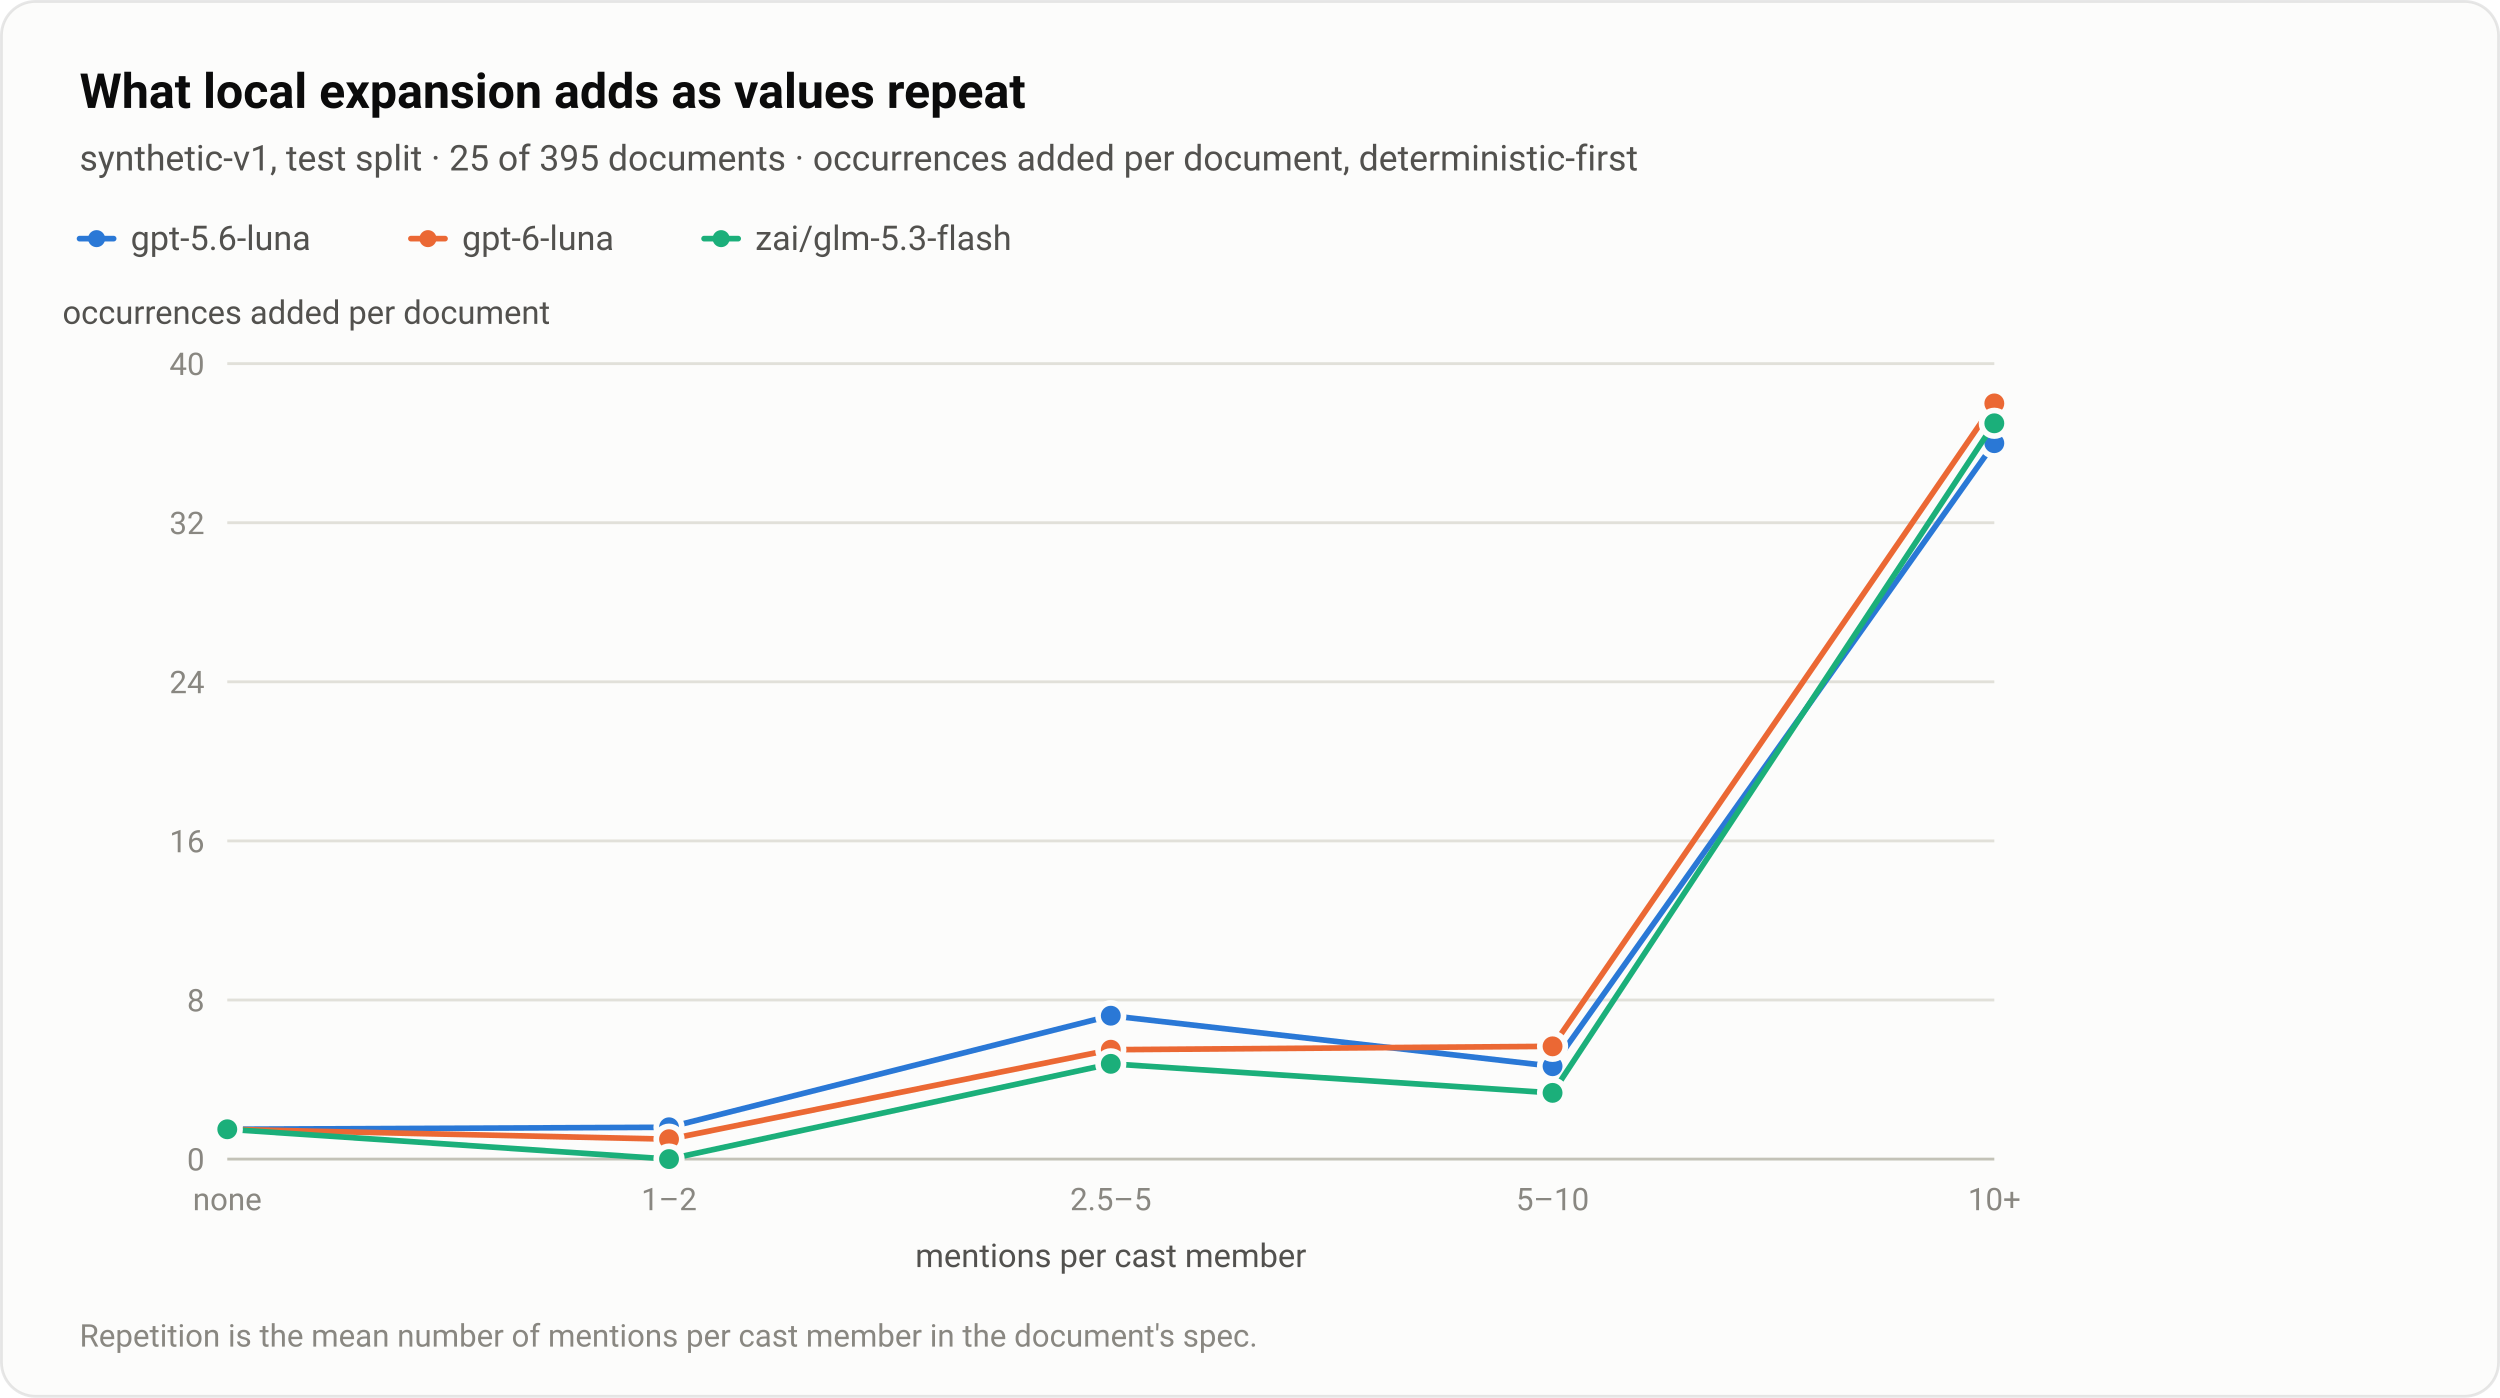
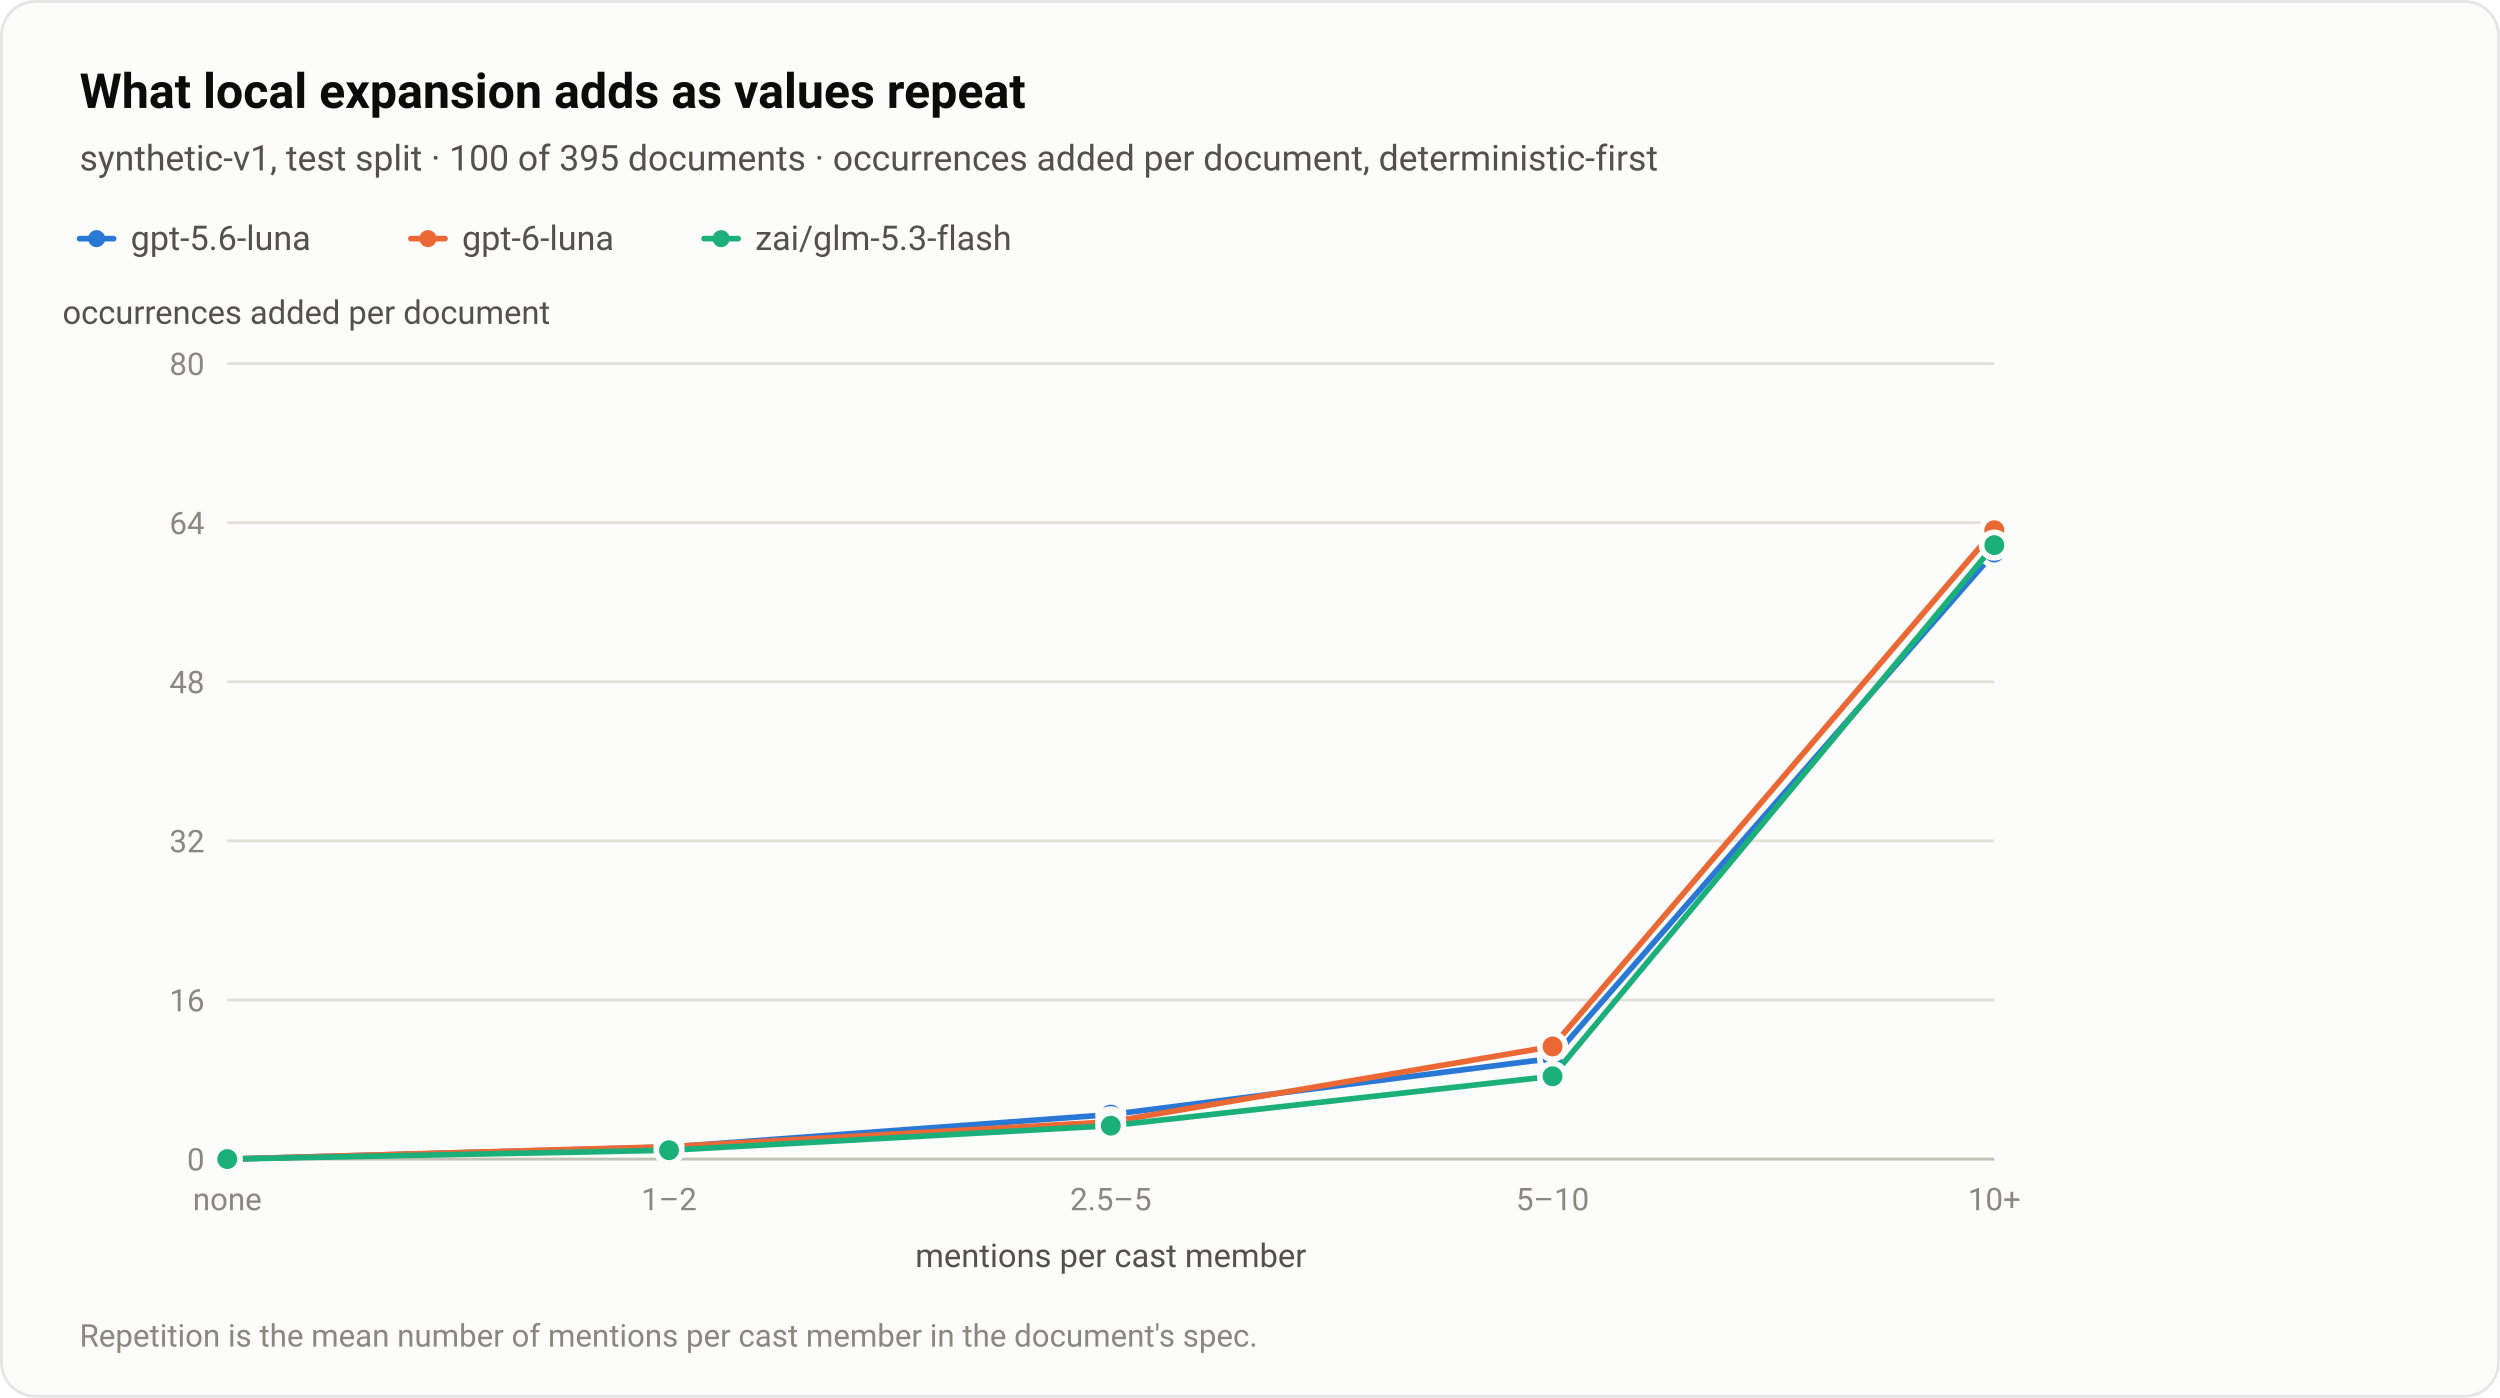
<svg xmlns="http://www.w3.org/2000/svg" width="880" height="492" viewBox="0 0 880 492" role="img" aria-labelledby="t d" font-family="system-ui, -apple-system, &quot;Segoe UI&quot;, Roboto, sans-serif">
  <rect x="0.5" y="0.5" width="879" height="491" rx="12" fill="#fcfcfb" stroke="rgba(11,11,11,0.10)" />
  <text x="28" y="38" font-size="17" font-weight="600" fill="#0b0b0b">What local expansion adds as values repeat</text>
-   <text x="28" y="60" font-size="12.5" fill="#52514e">synthetic-v1, test split · 25 of 395 documents · occurrences added per document, deterministic-first</text>
+   <text x="28" y="60" font-size="12.5" fill="#52514e">synthetic-v1, test split · 100 of 395 documents · occurrences added per document, deterministic-first</text>
  <line x1="28" y1="84" x2="40" y2="84" stroke="#2a78d6" stroke-width="2" stroke-linecap="round" />
  <circle cx="34" cy="84" r="3" fill="#2a78d6" />
  <text x="46" y="88" font-size="12" fill="#52514e">gpt-5.6-luna</text>
  <line x1="144.64" y1="84" x2="156.64" y2="84" stroke="#eb6834" stroke-width="2" stroke-linecap="round" />
  <circle cx="150.64" cy="84" r="3" fill="#eb6834" />
  <text x="162.64" y="88" font-size="12" fill="#52514e">gpt-6-luna</text>
  <line x1="247.84" y1="84" x2="259.84" y2="84" stroke="#1baf7a" stroke-width="2" stroke-linecap="round" />
  <circle cx="253.84" cy="84" r="3" fill="#1baf7a" />
  <text x="265.84" y="88" font-size="12" fill="#52514e">zai/glm-5.3-flash</text>
  <line x1="80" y1="408" x2="702" y2="408" stroke="#c3c2b7" />
  <text x="72" y="412" font-size="11" fill="#898781" text-anchor="end">0</text>
  <line x1="80" y1="352" x2="702" y2="352" stroke="#e1e0d9" />
-   <text x="72" y="356" font-size="11" fill="#898781" text-anchor="end">8</text>
+   <text x="72" y="356" font-size="11" fill="#898781" text-anchor="end">16</text>
  <line x1="80" y1="296" x2="702" y2="296" stroke="#e1e0d9" />
-   <text x="72" y="300" font-size="11" fill="#898781" text-anchor="end">16</text>
+   <text x="72" y="300" font-size="11" fill="#898781" text-anchor="end">32</text>
  <line x1="80" y1="240" x2="702" y2="240" stroke="#e1e0d9" />
-   <text x="72" y="244" font-size="11" fill="#898781" text-anchor="end">24</text>
+   <text x="72" y="244" font-size="11" fill="#898781" text-anchor="end">48</text>
  <line x1="80" y1="184" x2="702" y2="184" stroke="#e1e0d9" />
-   <text x="72" y="188" font-size="11" fill="#898781" text-anchor="end">32</text>
+   <text x="72" y="188" font-size="11" fill="#898781" text-anchor="end">64</text>
  <line x1="80" y1="128" x2="702" y2="128" stroke="#e1e0d9" />
-   <text x="72" y="132" font-size="11" fill="#898781" text-anchor="end">40</text>
+   <text x="72" y="132" font-size="11" fill="#898781" text-anchor="end">80</text>
  <text x="80" y="426" font-size="11" fill="#898781" text-anchor="middle">none</text>
  <text x="235.5" y="426" font-size="11" fill="#898781" text-anchor="middle">1–2</text>
  <text x="391" y="426" font-size="11" fill="#898781" text-anchor="middle">2.5–5</text>
  <text x="546.5" y="426" font-size="11" fill="#898781" text-anchor="middle">5–10</text>
  <text x="702" y="426" font-size="11" fill="#898781" text-anchor="middle">10+</text>
  <text x="391" y="446" font-size="11.5" fill="#52514e" text-anchor="middle">mentions per cast member</text>
  <text x="22" y="114" font-size="11.5" fill="#52514e">occurrences added per document</text>
-   <polyline points="80,397.5 235.5,396.8 391,357.53 546.5,375.31 702,156" fill="none" stroke="#2a78d6" stroke-width="2" stroke-linejoin="round" stroke-linecap="round" />
+   <polyline points="80,408 235.5,403.76 391,392.32 546.5,372.55 702,194.5" fill="none" stroke="#2a78d6" stroke-width="2" stroke-linejoin="round" stroke-linecap="round" />
  <g>
-     <circle cx="80" cy="397.5" r="12" fill="transparent" />
-     <circle cx="80" cy="397.5" r="4.5" fill="#2a78d6" stroke="#fcfcfb" stroke-width="2" />
+     <circle cx="80" cy="408" r="12" fill="transparent" />
+     <circle cx="80" cy="408" r="4.5" fill="#2a78d6" stroke="#fcfcfb" stroke-width="2" />
  </g>
  <g>
-     <circle cx="235.5" cy="396.8" r="12" fill="transparent" />
-     <circle cx="235.5" cy="396.8" r="4.5" fill="#2a78d6" stroke="#fcfcfb" stroke-width="2" />
+     <circle cx="235.5" cy="403.76" r="12" fill="transparent" />
+     <circle cx="235.5" cy="403.76" r="4.5" fill="#2a78d6" stroke="#fcfcfb" stroke-width="2" />
  </g>
  <g>
-     <circle cx="391" cy="357.53" r="12" fill="transparent" />
-     <circle cx="391" cy="357.53" r="4.5" fill="#2a78d6" stroke="#fcfcfb" stroke-width="2" />
+     <circle cx="391" cy="392.32" r="12" fill="transparent" />
+     <circle cx="391" cy="392.32" r="4.5" fill="#2a78d6" stroke="#fcfcfb" stroke-width="2" />
  </g>
  <g>
-     <circle cx="546.5" cy="375.31" r="12" fill="transparent" />
-     <circle cx="546.5" cy="375.31" r="4.5" fill="#2a78d6" stroke="#fcfcfb" stroke-width="2" />
+     <circle cx="546.5" cy="372.55" r="12" fill="transparent" />
+     <circle cx="546.5" cy="372.55" r="4.5" fill="#2a78d6" stroke="#fcfcfb" stroke-width="2" />
  </g>
  <g>
-     <circle cx="702" cy="156" r="12" fill="transparent" />
-     <circle cx="702" cy="156" r="4.5" fill="#2a78d6" stroke="#fcfcfb" stroke-width="2" />
+     <circle cx="702" cy="194.5" r="12" fill="transparent" />
+     <circle cx="702" cy="194.5" r="4.5" fill="#2a78d6" stroke="#fcfcfb" stroke-width="2" />
  </g>
-   <polyline points="80,397.5 235.5,401 391,369.5 546.5,368.31 702,142" fill="none" stroke="#eb6834" stroke-width="2" stroke-linejoin="round" stroke-linecap="round" />
+   <polyline points="80,408 235.5,403.63 391,394.88 546.5,368.35 702,186.63" fill="none" stroke="#eb6834" stroke-width="2" stroke-linejoin="round" stroke-linecap="round" />
  <g>
-     <circle cx="80" cy="397.5" r="12" fill="transparent" />
-     <circle cx="80" cy="397.5" r="4.5" fill="#eb6834" stroke="#fcfcfb" stroke-width="2" />
+     <circle cx="80" cy="408" r="12" fill="transparent" />
+     <circle cx="80" cy="408" r="4.5" fill="#eb6834" stroke="#fcfcfb" stroke-width="2" />
  </g>
  <g>
-     <circle cx="235.5" cy="401" r="12" fill="transparent" />
-     <circle cx="235.5" cy="401" r="4.5" fill="#eb6834" stroke="#fcfcfb" stroke-width="2" />
+     <circle cx="235.5" cy="403.63" r="12" fill="transparent" />
+     <circle cx="235.5" cy="403.63" r="4.5" fill="#eb6834" stroke="#fcfcfb" stroke-width="2" />
  </g>
  <g>
-     <circle cx="391" cy="369.5" r="12" fill="transparent" />
-     <circle cx="391" cy="369.5" r="4.5" fill="#eb6834" stroke="#fcfcfb" stroke-width="2" />
+     <circle cx="391" cy="394.88" r="12" fill="transparent" />
+     <circle cx="391" cy="394.88" r="4.5" fill="#eb6834" stroke="#fcfcfb" stroke-width="2" />
  </g>
  <g>
-     <circle cx="546.5" cy="368.31" r="12" fill="transparent" />
-     <circle cx="546.5" cy="368.31" r="4.5" fill="#eb6834" stroke="#fcfcfb" stroke-width="2" />
+     <circle cx="546.5" cy="368.35" r="12" fill="transparent" />
+     <circle cx="546.5" cy="368.35" r="4.5" fill="#eb6834" stroke="#fcfcfb" stroke-width="2" />
  </g>
  <g>
-     <circle cx="702" cy="142" r="12" fill="transparent" />
-     <circle cx="702" cy="142" r="4.5" fill="#eb6834" stroke="#fcfcfb" stroke-width="2" />
+     <circle cx="702" cy="186.63" r="12" fill="transparent" />
+     <circle cx="702" cy="186.63" r="4.5" fill="#eb6834" stroke="#fcfcfb" stroke-width="2" />
  </g>
-   <polyline points="80,397.5 235.5,408 391,374.47 546.5,384.69 702,149" fill="none" stroke="#1baf7a" stroke-width="2" stroke-linejoin="round" stroke-linecap="round" />
+   <polyline points="80,408 235.5,404.88 391,396.24 546.5,378.85 702,191.88" fill="none" stroke="#1baf7a" stroke-width="2" stroke-linejoin="round" stroke-linecap="round" />
  <g>
-     <circle cx="80" cy="397.5" r="12" fill="transparent" />
-     <circle cx="80" cy="397.5" r="4.5" fill="#1baf7a" stroke="#fcfcfb" stroke-width="2" />
+     <circle cx="80" cy="408" r="12" fill="transparent" />
+     <circle cx="80" cy="408" r="4.5" fill="#1baf7a" stroke="#fcfcfb" stroke-width="2" />
  </g>
  <g>
-     <circle cx="235.5" cy="408" r="12" fill="transparent" />
-     <circle cx="235.5" cy="408" r="4.5" fill="#1baf7a" stroke="#fcfcfb" stroke-width="2" />
+     <circle cx="235.5" cy="404.88" r="12" fill="transparent" />
+     <circle cx="235.5" cy="404.88" r="4.5" fill="#1baf7a" stroke="#fcfcfb" stroke-width="2" />
  </g>
  <g>
-     <circle cx="391" cy="374.47" r="12" fill="transparent" />
-     <circle cx="391" cy="374.47" r="4.5" fill="#1baf7a" stroke="#fcfcfb" stroke-width="2" />
+     <circle cx="391" cy="396.24" r="12" fill="transparent" />
+     <circle cx="391" cy="396.24" r="4.5" fill="#1baf7a" stroke="#fcfcfb" stroke-width="2" />
  </g>
  <g>
-     <circle cx="546.5" cy="384.69" r="12" fill="transparent" />
-     <circle cx="546.5" cy="384.69" r="4.5" fill="#1baf7a" stroke="#fcfcfb" stroke-width="2" />
+     <circle cx="546.5" cy="378.85" r="12" fill="transparent" />
+     <circle cx="546.5" cy="378.85" r="4.5" fill="#1baf7a" stroke="#fcfcfb" stroke-width="2" />
  </g>
  <g>
-     <circle cx="702" cy="149" r="12" fill="transparent" />
-     <circle cx="702" cy="149" r="4.5" fill="#1baf7a" stroke="#fcfcfb" stroke-width="2" />
+     <circle cx="702" cy="191.88" r="12" fill="transparent" />
+     <circle cx="702" cy="191.88" r="4.5" fill="#1baf7a" stroke="#fcfcfb" stroke-width="2" />
  </g>
  <text x="28" y="474" font-size="11" fill="#898781">Repetition is the mean number of mentions per cast member in the document's spec.</text>
</svg>
